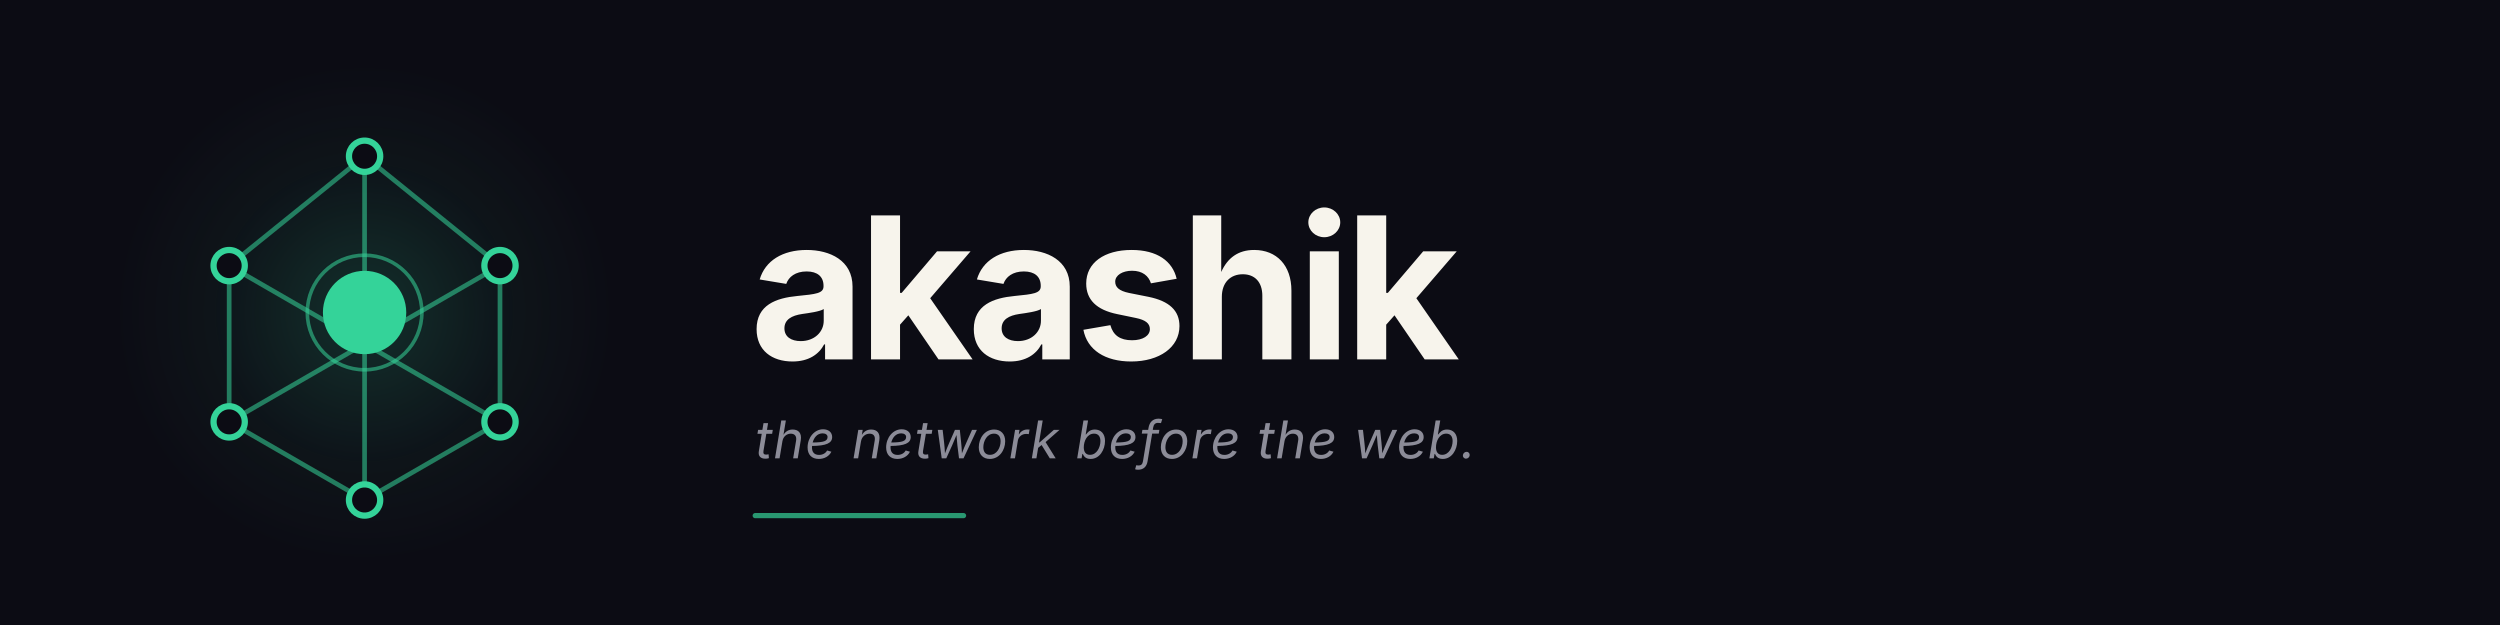
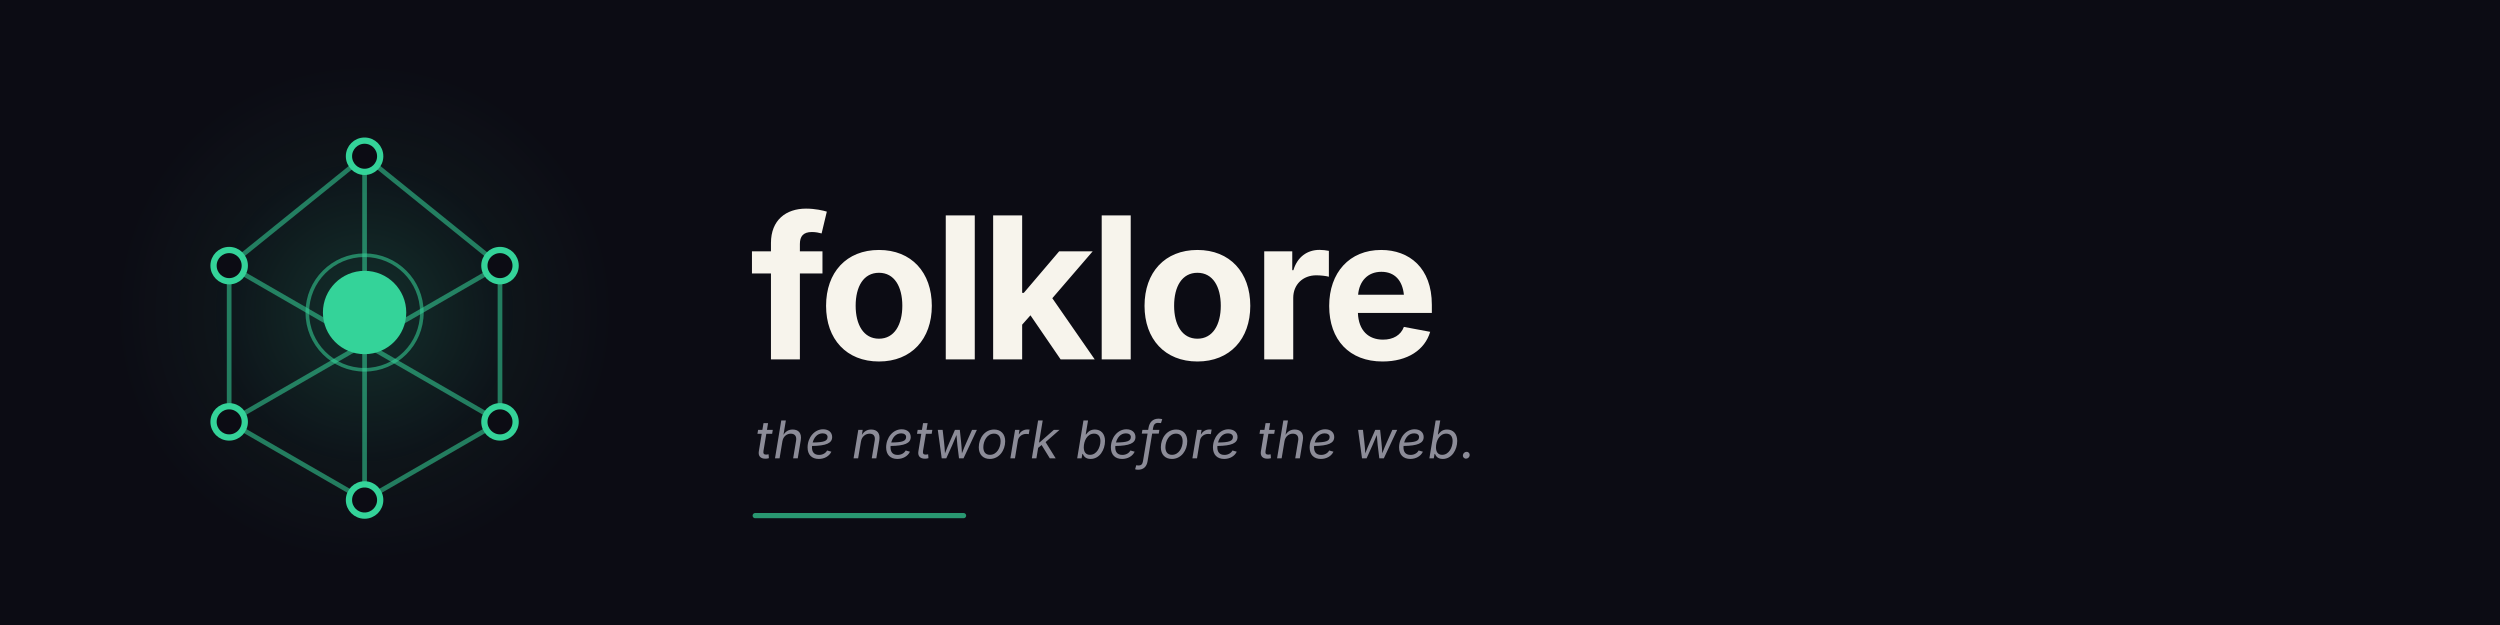
- <svg xmlns="http://www.w3.org/2000/svg" viewBox="0 0 960 240" fill="none" role="img" aria-label="akashik — the network before the web">
+ <svg xmlns="http://www.w3.org/2000/svg" viewBox="0 0 960 240" fill="none" role="img" aria-label="folklore — the network before the web">
  <rect width="960" height="240" rx="0" fill="#0c0c14" />
  <defs>
    <radialGradient id="corona" cx="50%" cy="50%" r="50%">
      <stop offset="0%" stop-color="#34d399" stop-opacity="0.18" />
      <stop offset="60%" stop-color="#34d399" stop-opacity="0.04" />
      <stop offset="100%" stop-color="#34d399" stop-opacity="0" />
    </radialGradient>
  </defs>
  <circle cx="140" cy="120" r="96" fill="url(#corona)" />
  <g transform="translate(140 120)">
    <g stroke="#34d399" stroke-width="1.8" stroke-linecap="round" opacity="0.55" fill="none">
      <line x1="0" y1="-60" x2="-52" y2="-18" />
      <line x1="0" y1="-60" x2="52" y2="-18" />
      <line x1="-52" y1="-18" x2="-52" y2="42" />
      <line x1="52" y1="-18" x2="52" y2="42" />
      <line x1="-52" y1="42" x2="0" y2="72" />
      <line x1="52" y1="42" x2="0" y2="72" />
      <line x1="0" y1="-60" x2="0" y2="72" />
      <line x1="-52" y1="-18" x2="52" y2="42" />
      <line x1="52" y1="-18" x2="-52" y2="42" />
    </g>
    <g fill="#0c0c14" stroke="#34d399" stroke-width="2.4">
      <circle cx="0" cy="-60" r="6" />
      <circle cx="-52" cy="-18" r="6" />
      <circle cx="52" cy="-18" r="6" />
      <circle cx="-52" cy="42" r="6" />
      <circle cx="52" cy="42" r="6" />
      <circle cx="0" cy="72" r="6" />
    </g>
    <circle r="16" fill="#34d399" />
    <circle r="22" fill="none" stroke="#34d399" stroke-width="1.4" opacity="0.55" />
  </g>
-   <text x="288" y="138" font-family="'Outfit', 'Inter', 'SF Pro Display', -apple-system, BlinkMacSystemFont, 'Helvetica Neue', Arial, sans-serif" font-size="76" font-weight="700" fill="#f7f4ec" letter-spacing="-2.4">akashik</text>
+   <text x="288" y="138" font-family="'Outfit', 'Inter', 'SF Pro Display', -apple-system, BlinkMacSystemFont, 'Helvetica Neue', Arial, sans-serif" font-size="76" font-weight="700" fill="#f7f4ec" letter-spacing="-2.4">folklore</text>
  <text x="290" y="176" font-family="'Outfit', 'Inter', 'SF Pro Display', -apple-system, BlinkMacSystemFont, 'Helvetica Neue', Arial, sans-serif" font-size="20" font-weight="400" font-style="italic" fill="#8c8c98" letter-spacing="0.4">the network before the web.</text>
  <line x1="290" y1="198" x2="370" y2="198" stroke="#34d399" stroke-width="2" opacity="0.7" stroke-linecap="round" />
</svg>
